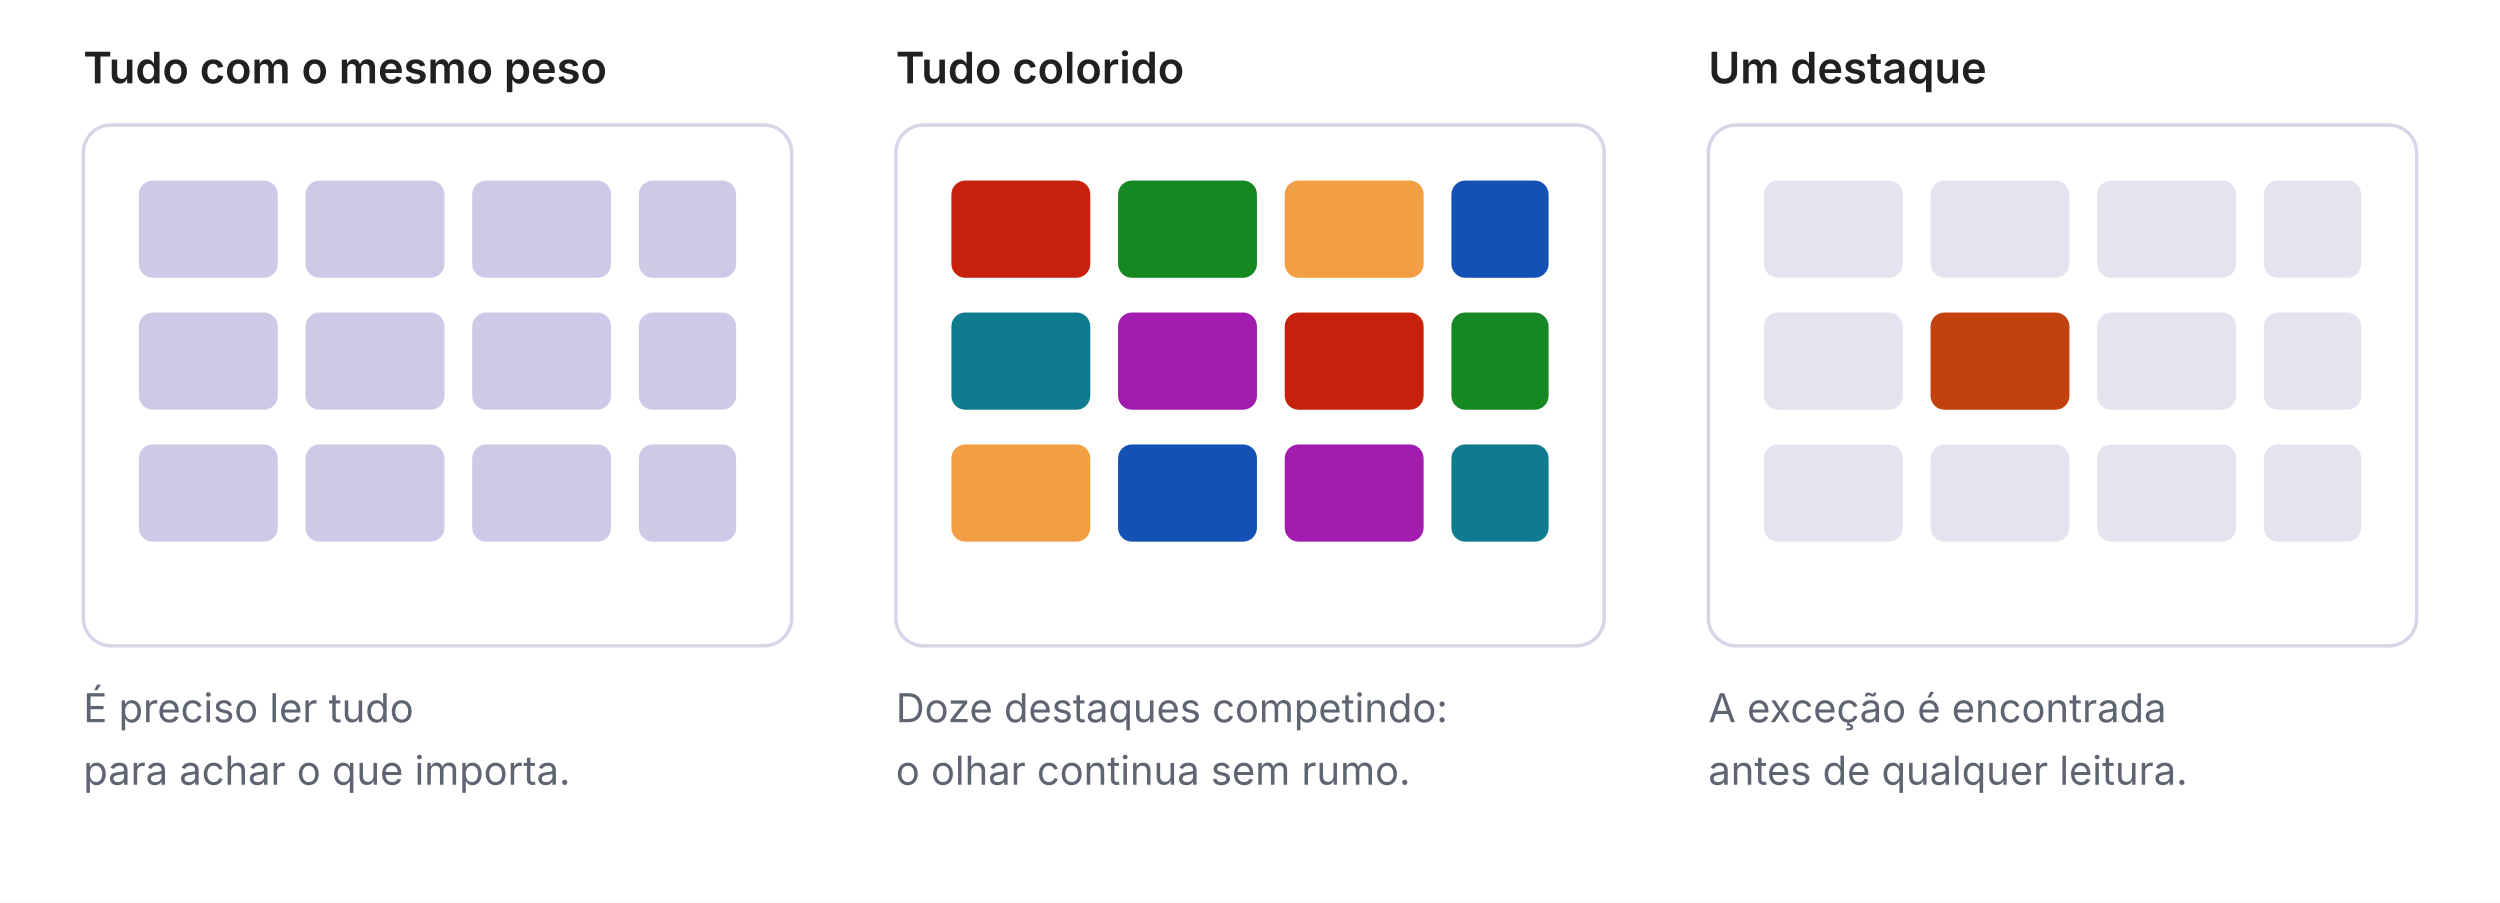
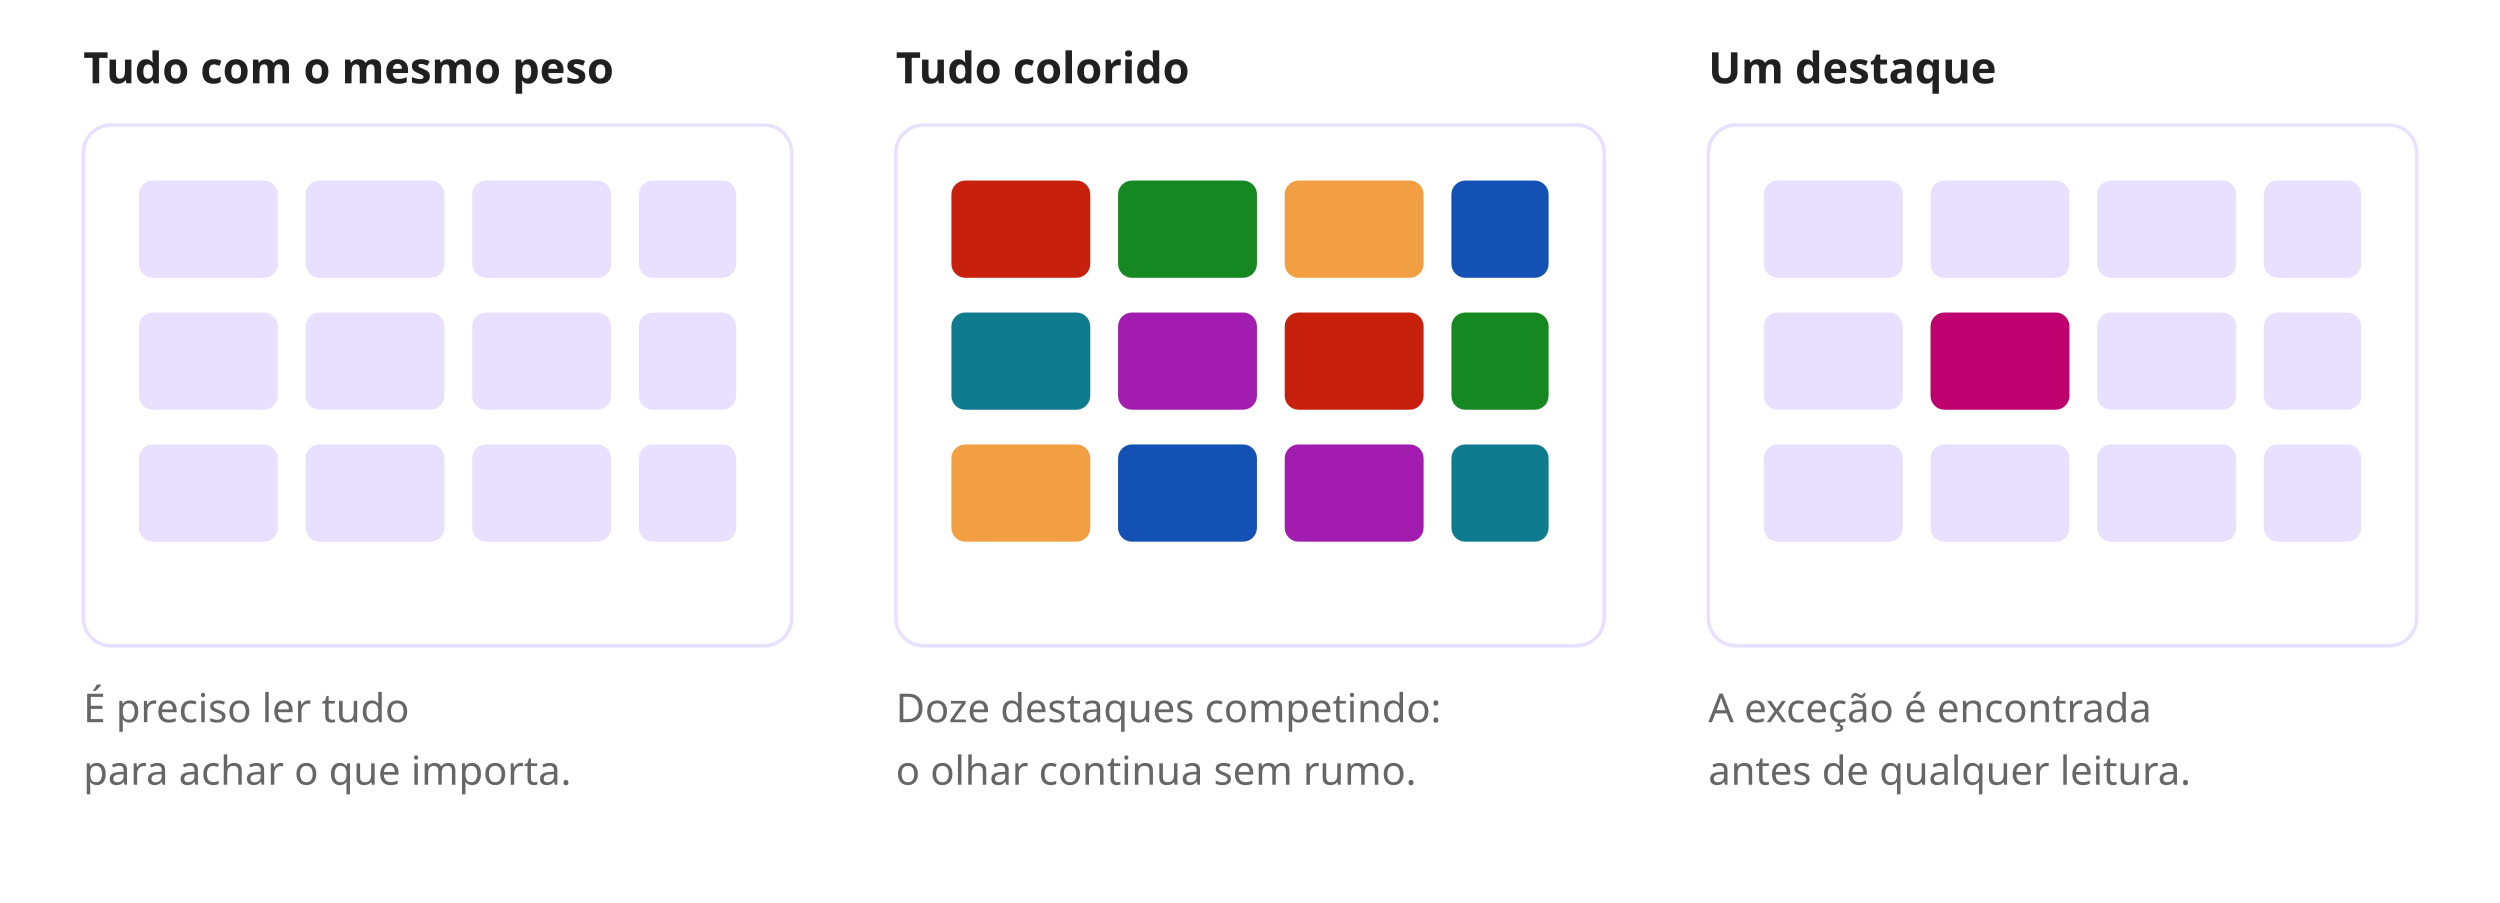
<svg xmlns="http://www.w3.org/2000/svg" viewBox="0 0 720 260" width="720" height="260" role="img" aria-labelledby="t d">
  <defs>
    <style>
-       .rot{font:600 12.5px Inter,system-ui,sans-serif;fill:#202020}
-       .leg{font:11.5px Inter,system-ui,sans-serif;fill:#5f6472}
+       .rot{font:600 12.5px Reddit Sans,system-ui,sans-serif;fill:#202020}
+       .leg{font:11.5px Reddit Sans,system-ui,sans-serif;fill:#666666}
    </style>
  </defs>
  <rect width="720" height="260" fill="#ffffff" />
  <text class="rot" x="24" y="24">Tudo com o mesmo peso</text>
-   <rect x="24" y="36" width="204" height="150" rx="8" fill="#fff" stroke="#d9d5e8" />
-   <g fill="#cfc8e6">
+   <rect x="24" y="36" width="204" height="150" rx="8" fill="#fff" stroke="#E9DFFF" />
+   <g fill="#E9DFFF">
    <rect x="40" y="52" width="40" height="28" rx="4" />
    <rect x="88" y="52" width="40" height="28" rx="4" />
    <rect x="136" y="52" width="40" height="28" rx="4" />
    <rect x="184" y="52" width="28" height="28" rx="4" />
    <rect x="40" y="90" width="40" height="28" rx="4" />
    <rect x="88" y="90" width="40" height="28" rx="4" />
    <rect x="136" y="90" width="40" height="28" rx="4" />
    <rect x="184" y="90" width="28" height="28" rx="4" />
    <rect x="40" y="128" width="40" height="28" rx="4" />
    <rect x="88" y="128" width="40" height="28" rx="4" />
    <rect x="136" y="128" width="40" height="28" rx="4" />
    <rect x="184" y="128" width="28" height="28" rx="4" />
  </g>
  <text class="leg" x="24" y="208">É preciso ler tudo</text>
  <text class="leg" x="24" y="226">para achar o que importa.</text>
  <text class="rot" x="258" y="24">Tudo colorido</text>
-   <rect x="258" y="36" width="204" height="150" rx="8" fill="#fff" stroke="#d9d5e8" />
+   <rect x="258" y="36" width="204" height="150" rx="8" fill="#fff" stroke="#E9DFFF" />
  <g>
    <rect x="274" y="52" width="40" height="28" rx="4" fill="#C7200C" />
    <rect x="322" y="52" width="40" height="28" rx="4" fill="#168821" />
    <rect x="370" y="52" width="40" height="28" rx="4" fill="#F19F42" />
    <rect x="418" y="52" width="28" height="28" rx="4" fill="#1351B4" />
    <rect x="274" y="90" width="40" height="28" rx="4" fill="#0F7B8F" />
    <rect x="322" y="90" width="40" height="28" rx="4" fill="#A21CAF" />
    <rect x="370" y="90" width="40" height="28" rx="4" fill="#C7200C" />
    <rect x="418" y="90" width="28" height="28" rx="4" fill="#168821" />
    <rect x="274" y="128" width="40" height="28" rx="4" fill="#F19F42" />
    <rect x="322" y="128" width="40" height="28" rx="4" fill="#1351B4" />
    <rect x="370" y="128" width="40" height="28" rx="4" fill="#A21CAF" />
    <rect x="418" y="128" width="28" height="28" rx="4" fill="#0F7B8F" />
  </g>
  <text class="leg" x="258" y="208">Doze destaques competindo:</text>
  <text class="leg" x="258" y="226">o olhar continua sem rumo.</text>
  <text class="rot" x="492" y="24">Um destaque</text>
-   <rect x="492" y="36" width="204" height="150" rx="8" fill="#fff" stroke="#d9d5e8" />
-   <g fill="#e6e2f0">
+   <rect x="492" y="36" width="204" height="150" rx="8" fill="#fff" stroke="#E9DFFF" />
+   <g fill="#E9DFFF">
    <rect x="508" y="52" width="40" height="28" rx="4" />
    <rect x="556" y="52" width="40" height="28" rx="4" />
    <rect x="604" y="52" width="40" height="28" rx="4" />
    <rect x="652" y="52" width="28" height="28" rx="4" />
    <rect x="508" y="90" width="40" height="28" rx="4" />
    <rect x="604" y="90" width="40" height="28" rx="4" />
    <rect x="652" y="90" width="28" height="28" rx="4" />
    <rect x="508" y="128" width="40" height="28" rx="4" />
    <rect x="556" y="128" width="40" height="28" rx="4" />
    <rect x="604" y="128" width="40" height="28" rx="4" />
    <rect x="652" y="128" width="28" height="28" rx="4" />
  </g>
-   <rect x="556" y="90" width="40" height="28" rx="4" fill="#C2410C" />
+   <rect x="556" y="90" width="40" height="28" rx="4" fill="#BE006E" />
  <text class="leg" x="492" y="208">A exceção é encontrada</text>
  <text class="leg" x="492" y="226">antes de qualquer leitura.</text>
</svg>
